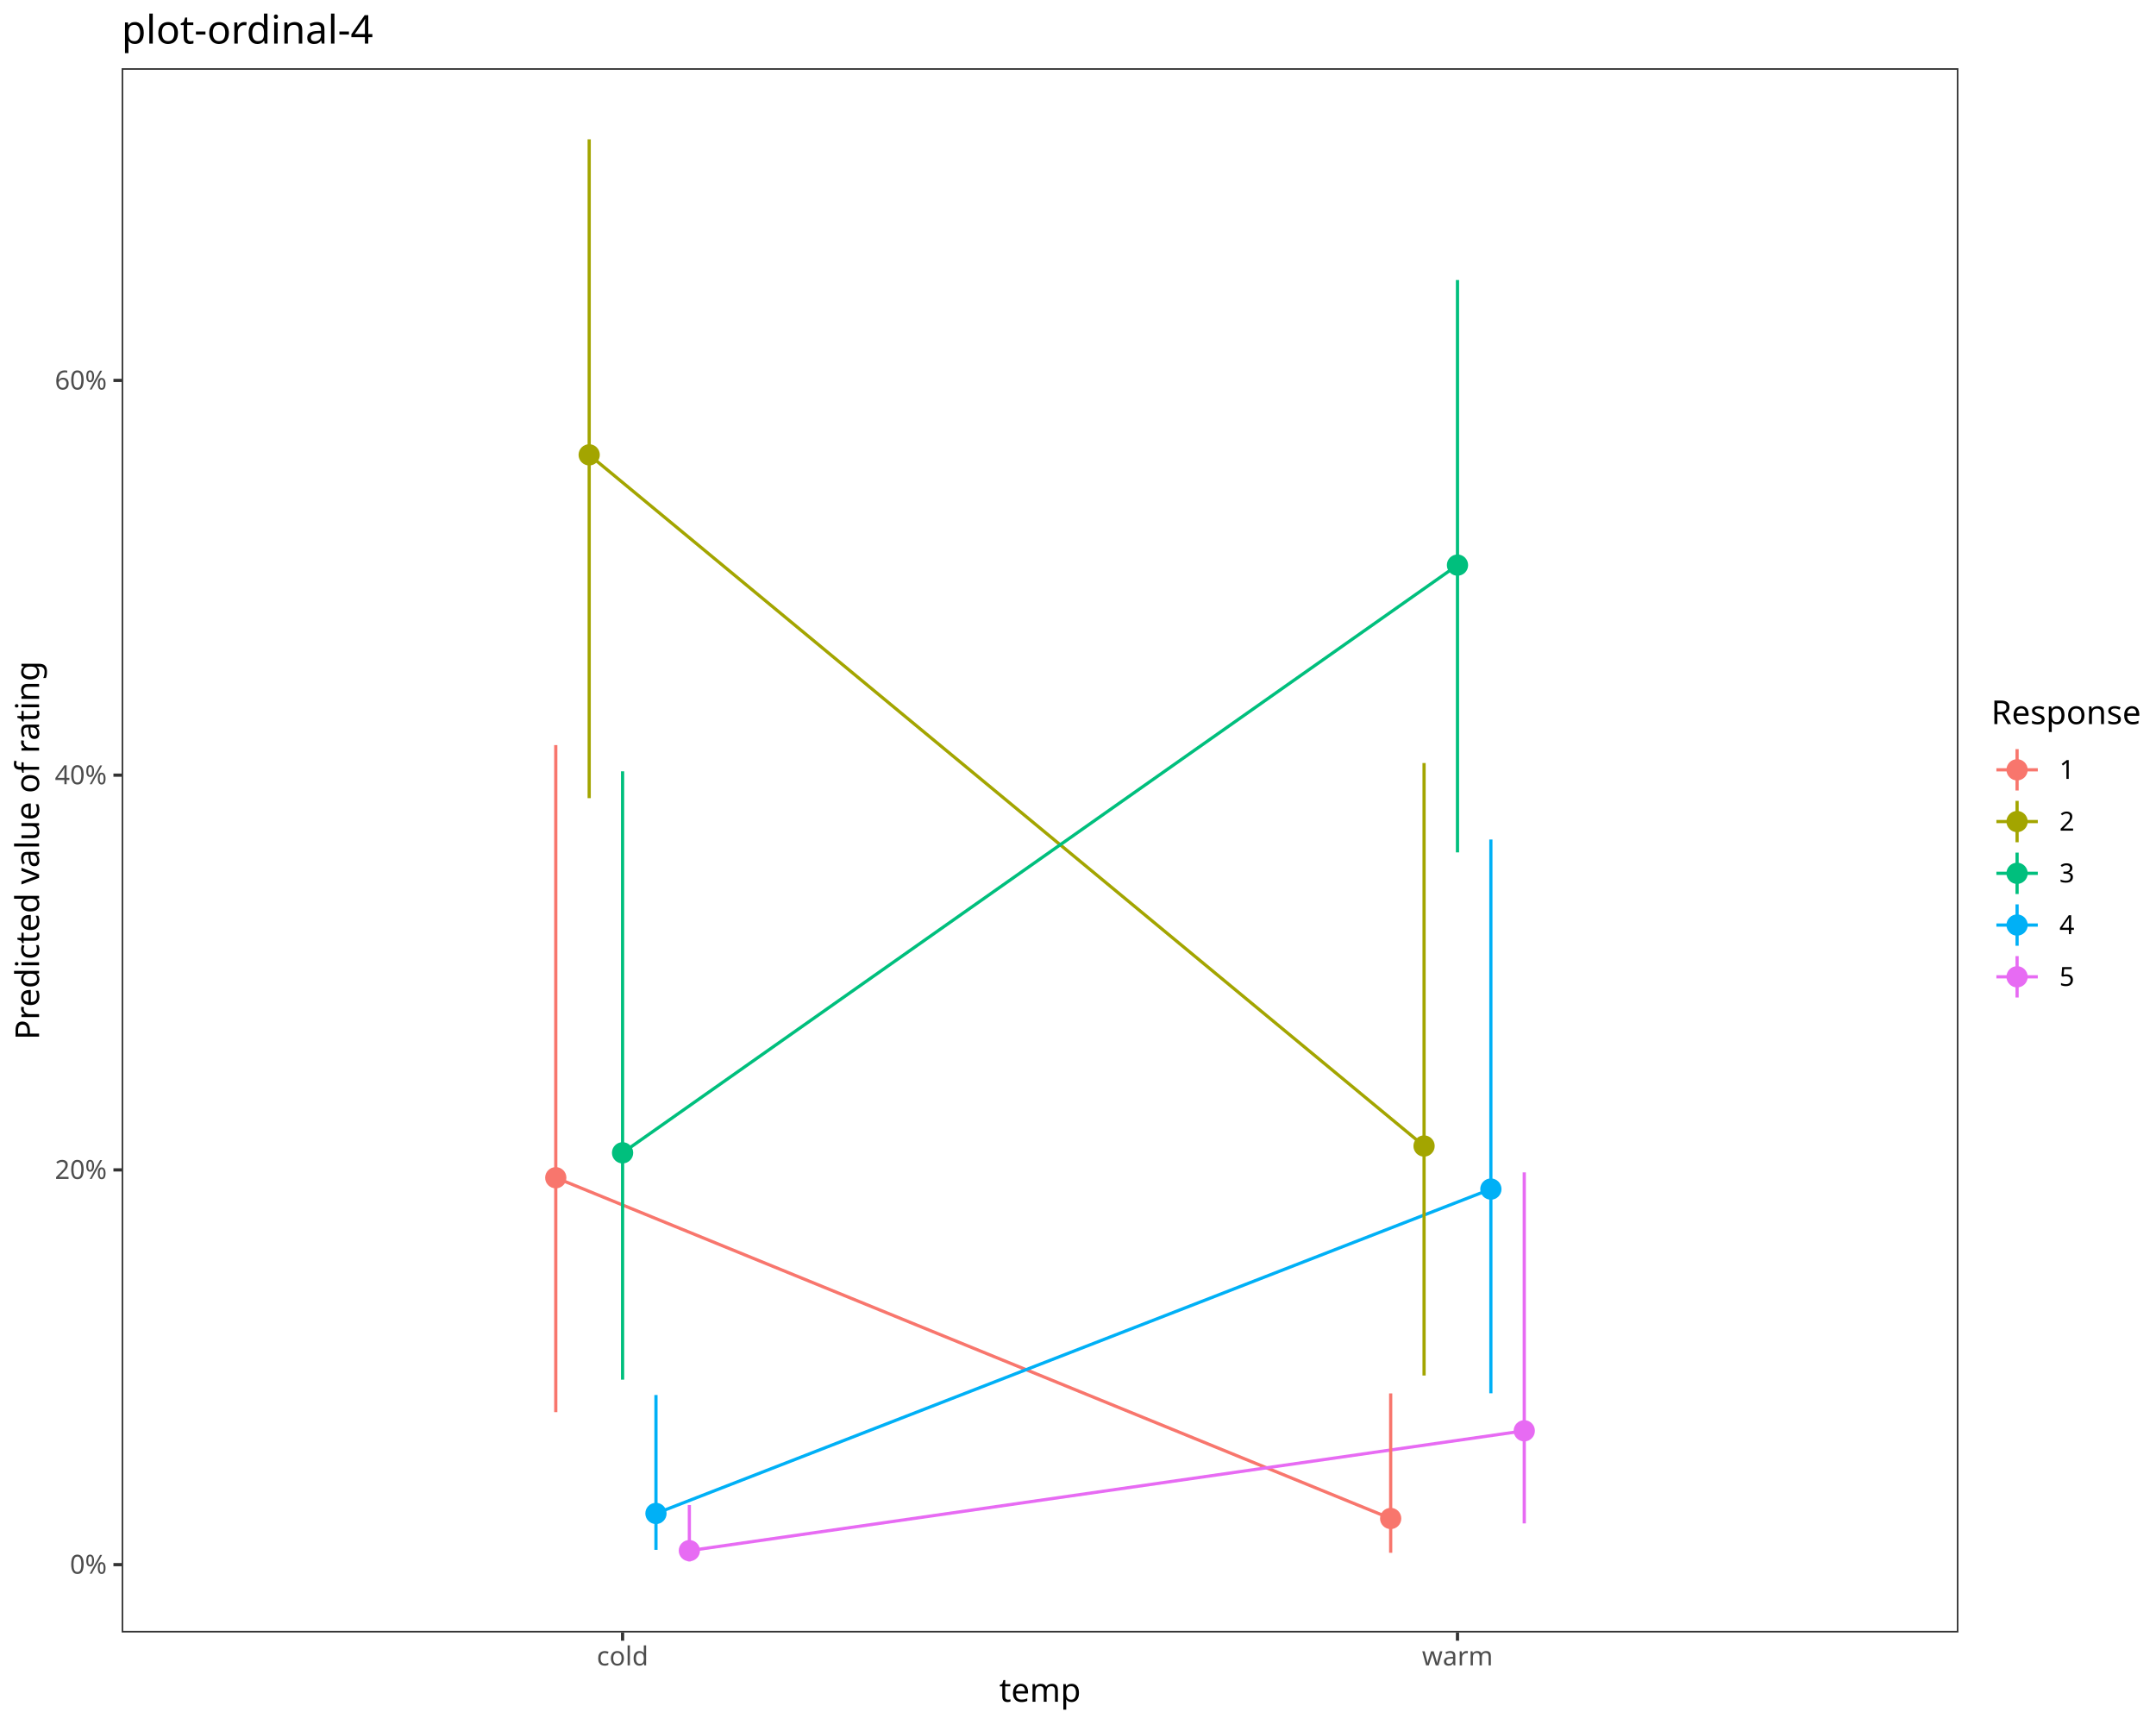
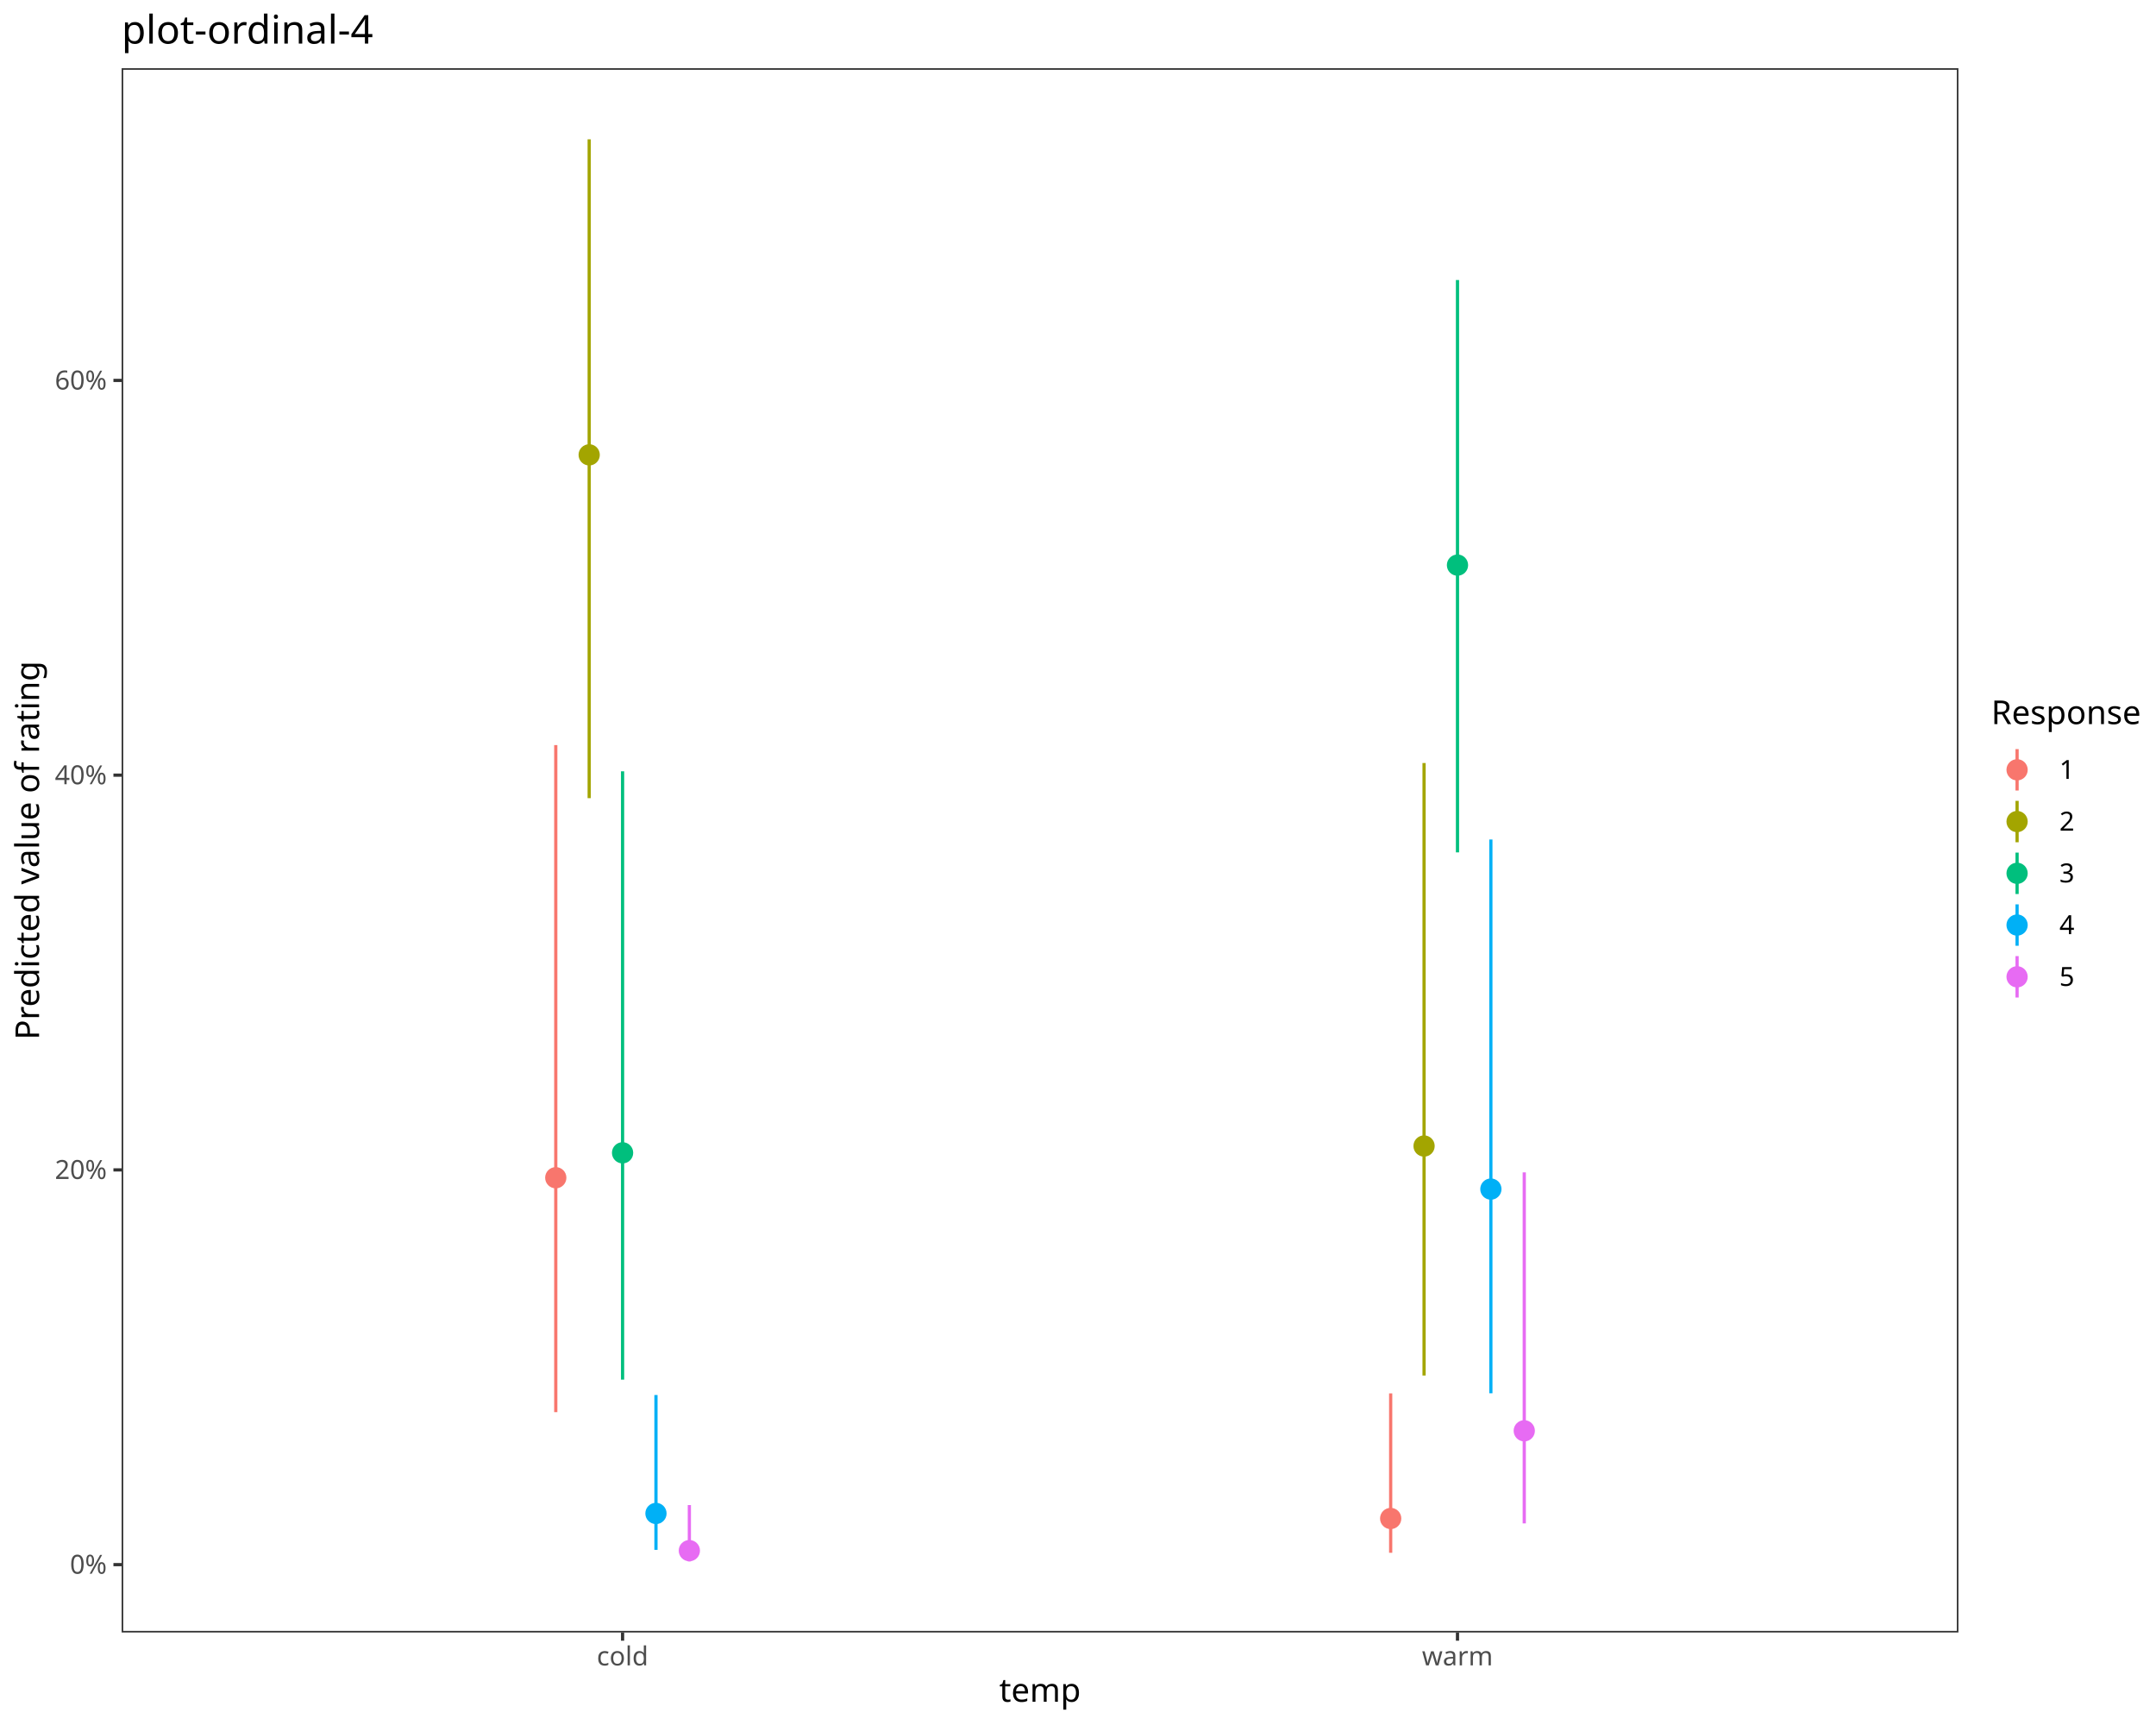
<svg xmlns="http://www.w3.org/2000/svg" class="svglite" data-engine-version="2.0" width="720.00pt" height="576.00pt" viewBox="0 0 720.00 576.00">
  <defs>
    <style type="text/css">
    .svglite line, .svglite polyline, .svglite polygon, .svglite path, .svglite rect, .svglite circle {
      fill: none;
      stroke: #000000;
      stroke-linecap: round;
      stroke-linejoin: round;
      stroke-miterlimit: 10.00;
    }
  </style>
  </defs>
  <rect width="100%" height="100%" style="stroke: none; fill: #FFFFFF;" />
  <defs>
    <clipPath id="cpMC4wMHw3MjAuMDB8MC4wMHw1NzYuMDA=">
      <rect x="0.00" y="0.00" width="720.00" height="576.00" />
    </clipPath>
  </defs>
  <g clip-path="url(#cpMC4wMHw3MjAuMDB8MC4wMHw1NzYuMDA=)">
    <rect x="0.00" y="0.00" width="720.00" height="576.00" style="stroke-width: 1.07; stroke: #FFFFFF; fill: #FFFFFF;" />
  </g>
  <defs>
    <clipPath id="cpNDAuNjJ8NjU0LjAyfDIyLjc4fDU0NS4xMQ==">
      <rect x="40.62" y="22.78" width="613.40" height="522.33" />
    </clipPath>
  </defs>
  <g clip-path="url(#cpNDAuNjJ8NjU0LjAyfDIyLjc4fDU0NS4xMQ==)">
    <rect x="40.62" y="22.78" width="613.40" height="522.33" style="stroke-width: 1.07; stroke: none; fill: #FFFFFF;" />
-     <polyline points="185.60,393.26 464.42,507.04 " style="stroke-width: 1.07; stroke: #F8766D; stroke-linecap: butt;" />
-     <polyline points="196.76,151.88 475.57,382.67 " style="stroke-width: 1.07; stroke: #A3A500; stroke-linecap: butt;" />
-     <polyline points="207.91,384.94 486.73,188.70 " style="stroke-width: 1.07; stroke: #00BF7D; stroke-linecap: butt;" />
-     <polyline points="219.06,505.36 497.88,397.05 " style="stroke-width: 1.07; stroke: #00B0F6; stroke-linecap: butt;" />
-     <polyline points="230.21,517.78 509.03,477.76 " style="stroke-width: 1.07; stroke: #E76BF3; stroke-linecap: butt;" />
    <line x1="185.60" y1="471.53" x2="185.60" y2="248.80" style="stroke-width: 1.07; stroke: #F8766D; stroke-linecap: butt;" />
    <line x1="464.42" y1="518.50" x2="464.42" y2="465.27" style="stroke-width: 1.07; stroke: #F8766D; stroke-linecap: butt;" />
    <line x1="196.76" y1="266.52" x2="196.76" y2="46.53" style="stroke-width: 1.07; stroke: #A3A500; stroke-linecap: butt;" />
    <line x1="475.57" y1="459.31" x2="475.57" y2="254.78" style="stroke-width: 1.07; stroke: #A3A500; stroke-linecap: butt;" />
    <line x1="207.91" y1="460.68" x2="207.91" y2="257.55" style="stroke-width: 1.07; stroke: #00BF7D; stroke-linecap: butt;" />
    <line x1="486.73" y1="284.62" x2="486.73" y2="93.50" style="stroke-width: 1.07; stroke: #00BF7D; stroke-linecap: butt;" />
    <line x1="219.06" y1="517.52" x2="219.06" y2="465.82" style="stroke-width: 1.07; stroke: #00B0F6; stroke-linecap: butt;" />
    <line x1="497.88" y1="465.23" x2="497.88" y2="280.32" style="stroke-width: 1.07; stroke: #00B0F6; stroke-linecap: butt;" />
    <line x1="230.21" y1="521.37" x2="230.21" y2="502.56" style="stroke-width: 1.07; stroke: #E76BF3; stroke-linecap: butt;" />
    <line x1="509.03" y1="508.68" x2="509.03" y2="391.46" style="stroke-width: 1.07; stroke: #E76BF3; stroke-linecap: butt;" />
    <circle cx="185.60" cy="393.26" r="2.84" style="stroke-width: 1.42; stroke: #F8766D; fill: #F8766D;" />
    <circle cx="464.42" cy="507.04" r="2.84" style="stroke-width: 1.42; stroke: #F8766D; fill: #F8766D;" />
    <circle cx="196.76" cy="151.88" r="2.84" style="stroke-width: 1.42; stroke: #A3A500; fill: #A3A500;" />
    <circle cx="475.57" cy="382.67" r="2.84" style="stroke-width: 1.42; stroke: #A3A500; fill: #A3A500;" />
    <circle cx="207.91" cy="384.94" r="2.84" style="stroke-width: 1.42; stroke: #00BF7D; fill: #00BF7D;" />
    <circle cx="486.73" cy="188.70" r="2.84" style="stroke-width: 1.42; stroke: #00BF7D; fill: #00BF7D;" />
    <circle cx="219.06" cy="505.36" r="2.84" style="stroke-width: 1.42; stroke: #00B0F6; fill: #00B0F6;" />
    <circle cx="497.88" cy="397.05" r="2.84" style="stroke-width: 1.42; stroke: #00B0F6; fill: #00B0F6;" />
    <circle cx="230.21" cy="517.78" r="2.84" style="stroke-width: 1.42; stroke: #E76BF3; fill: #E76BF3;" />
    <circle cx="509.03" cy="477.76" r="2.84" style="stroke-width: 1.42; stroke: #E76BF3; fill: #E76BF3;" />
    <rect x="40.62" y="22.78" width="613.40" height="522.33" style="stroke-width: 1.07; stroke: #333333;" />
  </g>
  <g clip-path="url(#cpMC4wMHw3MjAuMDB8MC4wMHw1NzYuMDA=)">
    <text x="35.69" y="525.48" text-anchor="end" style="font-size: 8.80px; fill: #4D4D4D; font-family: sans;" textLength="12.72px" lengthAdjust="spacingAndGlyphs">0%</text>
    <text x="35.69" y="393.67" text-anchor="end" style="font-size: 8.80px; fill: #4D4D4D; font-family: sans;" textLength="17.61px" lengthAdjust="spacingAndGlyphs">20%</text>
    <text x="35.69" y="261.87" text-anchor="end" style="font-size: 8.80px; fill: #4D4D4D; font-family: sans;" textLength="17.61px" lengthAdjust="spacingAndGlyphs">40%</text>
    <text x="35.69" y="130.06" text-anchor="end" style="font-size: 8.80px; fill: #4D4D4D; font-family: sans;" textLength="17.61px" lengthAdjust="spacingAndGlyphs">60%</text>
    <polyline points="37.88,522.45 40.62,522.45 " style="stroke-width: 1.07; stroke: #333333; stroke-linecap: butt;" />
    <polyline points="37.88,390.64 40.62,390.64 " style="stroke-width: 1.07; stroke: #333333; stroke-linecap: butt;" />
    <polyline points="37.88,258.84 40.62,258.84 " style="stroke-width: 1.07; stroke: #333333; stroke-linecap: butt;" />
    <polyline points="37.88,127.03 40.62,127.03 " style="stroke-width: 1.07; stroke: #333333; stroke-linecap: butt;" />
    <polyline points="207.91,547.85 207.91,545.11 " style="stroke-width: 1.07; stroke: #333333; stroke-linecap: butt;" />
    <polyline points="486.73,547.85 486.73,545.11 " style="stroke-width: 1.07; stroke: #333333; stroke-linecap: butt;" />
    <text x="207.91" y="556.10" text-anchor="middle" style="font-size: 8.80px; fill: #4D4D4D; font-family: sans;" textLength="16.15px" lengthAdjust="spacingAndGlyphs">cold</text>
    <text x="486.73" y="556.10" text-anchor="middle" style="font-size: 8.80px; fill: #4D4D4D; font-family: sans;" textLength="21.52px" lengthAdjust="spacingAndGlyphs">warm</text>
    <text x="347.32" y="568.24" text-anchor="middle" style="font-size: 11.00px; font-family: sans;" textLength="24.46px" lengthAdjust="spacingAndGlyphs">temp</text>
    <text transform="translate(13.05,283.95) rotate(-90)" text-anchor="middle" style="font-size: 11.00px; font-family: sans;" textLength="118.64px" lengthAdjust="spacingAndGlyphs">Predicted value of rating</text>
    <rect x="664.97" y="233.08" width="49.55" height="101.73" style="stroke-width: 1.07; stroke: none; fill: #FFFFFF;" />
    <text x="664.97" y="241.79" style="font-size: 11.00px; font-family: sans;" textLength="49.55px" lengthAdjust="spacingAndGlyphs">Response</text>
    <rect x="664.97" y="248.41" width="17.28" height="17.28" style="stroke-width: 1.07; stroke: none; fill: #FFFFFF;" />
-     <line x1="666.70" y1="257.05" x2="680.53" y2="257.05" style="stroke-width: 1.07; stroke: #F8766D; stroke-linecap: butt;" />
    <line x1="673.61" y1="263.97" x2="673.61" y2="250.14" style="stroke-width: 1.07; stroke: #F8766D; stroke-linecap: butt;" />
    <circle cx="673.61" cy="257.05" r="2.84" style="stroke-width: 1.42; stroke: #F8766D; fill: #F8766D;" />
    <rect x="664.97" y="265.69" width="17.28" height="17.28" style="stroke-width: 1.07; stroke: none; fill: #FFFFFF;" />
-     <line x1="666.70" y1="274.33" x2="680.53" y2="274.33" style="stroke-width: 1.07; stroke: #A3A500; stroke-linecap: butt;" />
    <line x1="673.61" y1="281.25" x2="673.61" y2="267.42" style="stroke-width: 1.07; stroke: #A3A500; stroke-linecap: butt;" />
    <circle cx="673.61" cy="274.33" r="2.84" style="stroke-width: 1.42; stroke: #A3A500; fill: #A3A500;" />
    <rect x="664.97" y="282.97" width="17.28" height="17.28" style="stroke-width: 1.07; stroke: none; fill: #FFFFFF;" />
-     <line x1="666.70" y1="291.61" x2="680.53" y2="291.61" style="stroke-width: 1.07; stroke: #00BF7D; stroke-linecap: butt;" />
    <line x1="673.61" y1="298.53" x2="673.61" y2="284.70" style="stroke-width: 1.07; stroke: #00BF7D; stroke-linecap: butt;" />
    <circle cx="673.61" cy="291.61" r="2.84" style="stroke-width: 1.42; stroke: #00BF7D; fill: #00BF7D;" />
    <rect x="664.97" y="300.25" width="17.28" height="17.28" style="stroke-width: 1.07; stroke: none; fill: #FFFFFF;" />
-     <line x1="666.70" y1="308.89" x2="680.53" y2="308.89" style="stroke-width: 1.07; stroke: #00B0F6; stroke-linecap: butt;" />
    <line x1="673.61" y1="315.81" x2="673.61" y2="301.98" style="stroke-width: 1.07; stroke: #00B0F6; stroke-linecap: butt;" />
    <circle cx="673.61" cy="308.89" r="2.84" style="stroke-width: 1.42; stroke: #00B0F6; fill: #00B0F6;" />
    <rect x="664.97" y="317.53" width="17.28" height="17.28" style="stroke-width: 1.07; stroke: none; fill: #FFFFFF;" />
-     <line x1="666.70" y1="326.17" x2="680.53" y2="326.17" style="stroke-width: 1.07; stroke: #E76BF3; stroke-linecap: butt;" />
    <line x1="673.61" y1="333.09" x2="673.61" y2="319.26" style="stroke-width: 1.07; stroke: #E76BF3; stroke-linecap: butt;" />
    <circle cx="673.61" cy="326.17" r="2.84" style="stroke-width: 1.42; stroke: #E76BF3; fill: #E76BF3;" />
    <text x="687.73" y="260.08" style="font-size: 8.80px; font-family: sans;" textLength="4.89px" lengthAdjust="spacingAndGlyphs">1</text>
    <text x="687.73" y="277.36" style="font-size: 8.80px; font-family: sans;" textLength="4.89px" lengthAdjust="spacingAndGlyphs">2</text>
    <text x="687.73" y="294.64" style="font-size: 8.80px; font-family: sans;" textLength="4.89px" lengthAdjust="spacingAndGlyphs">3</text>
    <text x="687.73" y="311.92" style="font-size: 8.80px; font-family: sans;" textLength="4.89px" lengthAdjust="spacingAndGlyphs">4</text>
    <text x="687.73" y="329.20" style="font-size: 8.80px; font-family: sans;" textLength="4.89px" lengthAdjust="spacingAndGlyphs">5</text>
    <text x="40.62" y="14.56" style="font-size: 13.20px; font-family: sans;" textLength="77.04px" lengthAdjust="spacingAndGlyphs">plot-ordinal-4</text>
  </g>
</svg>
